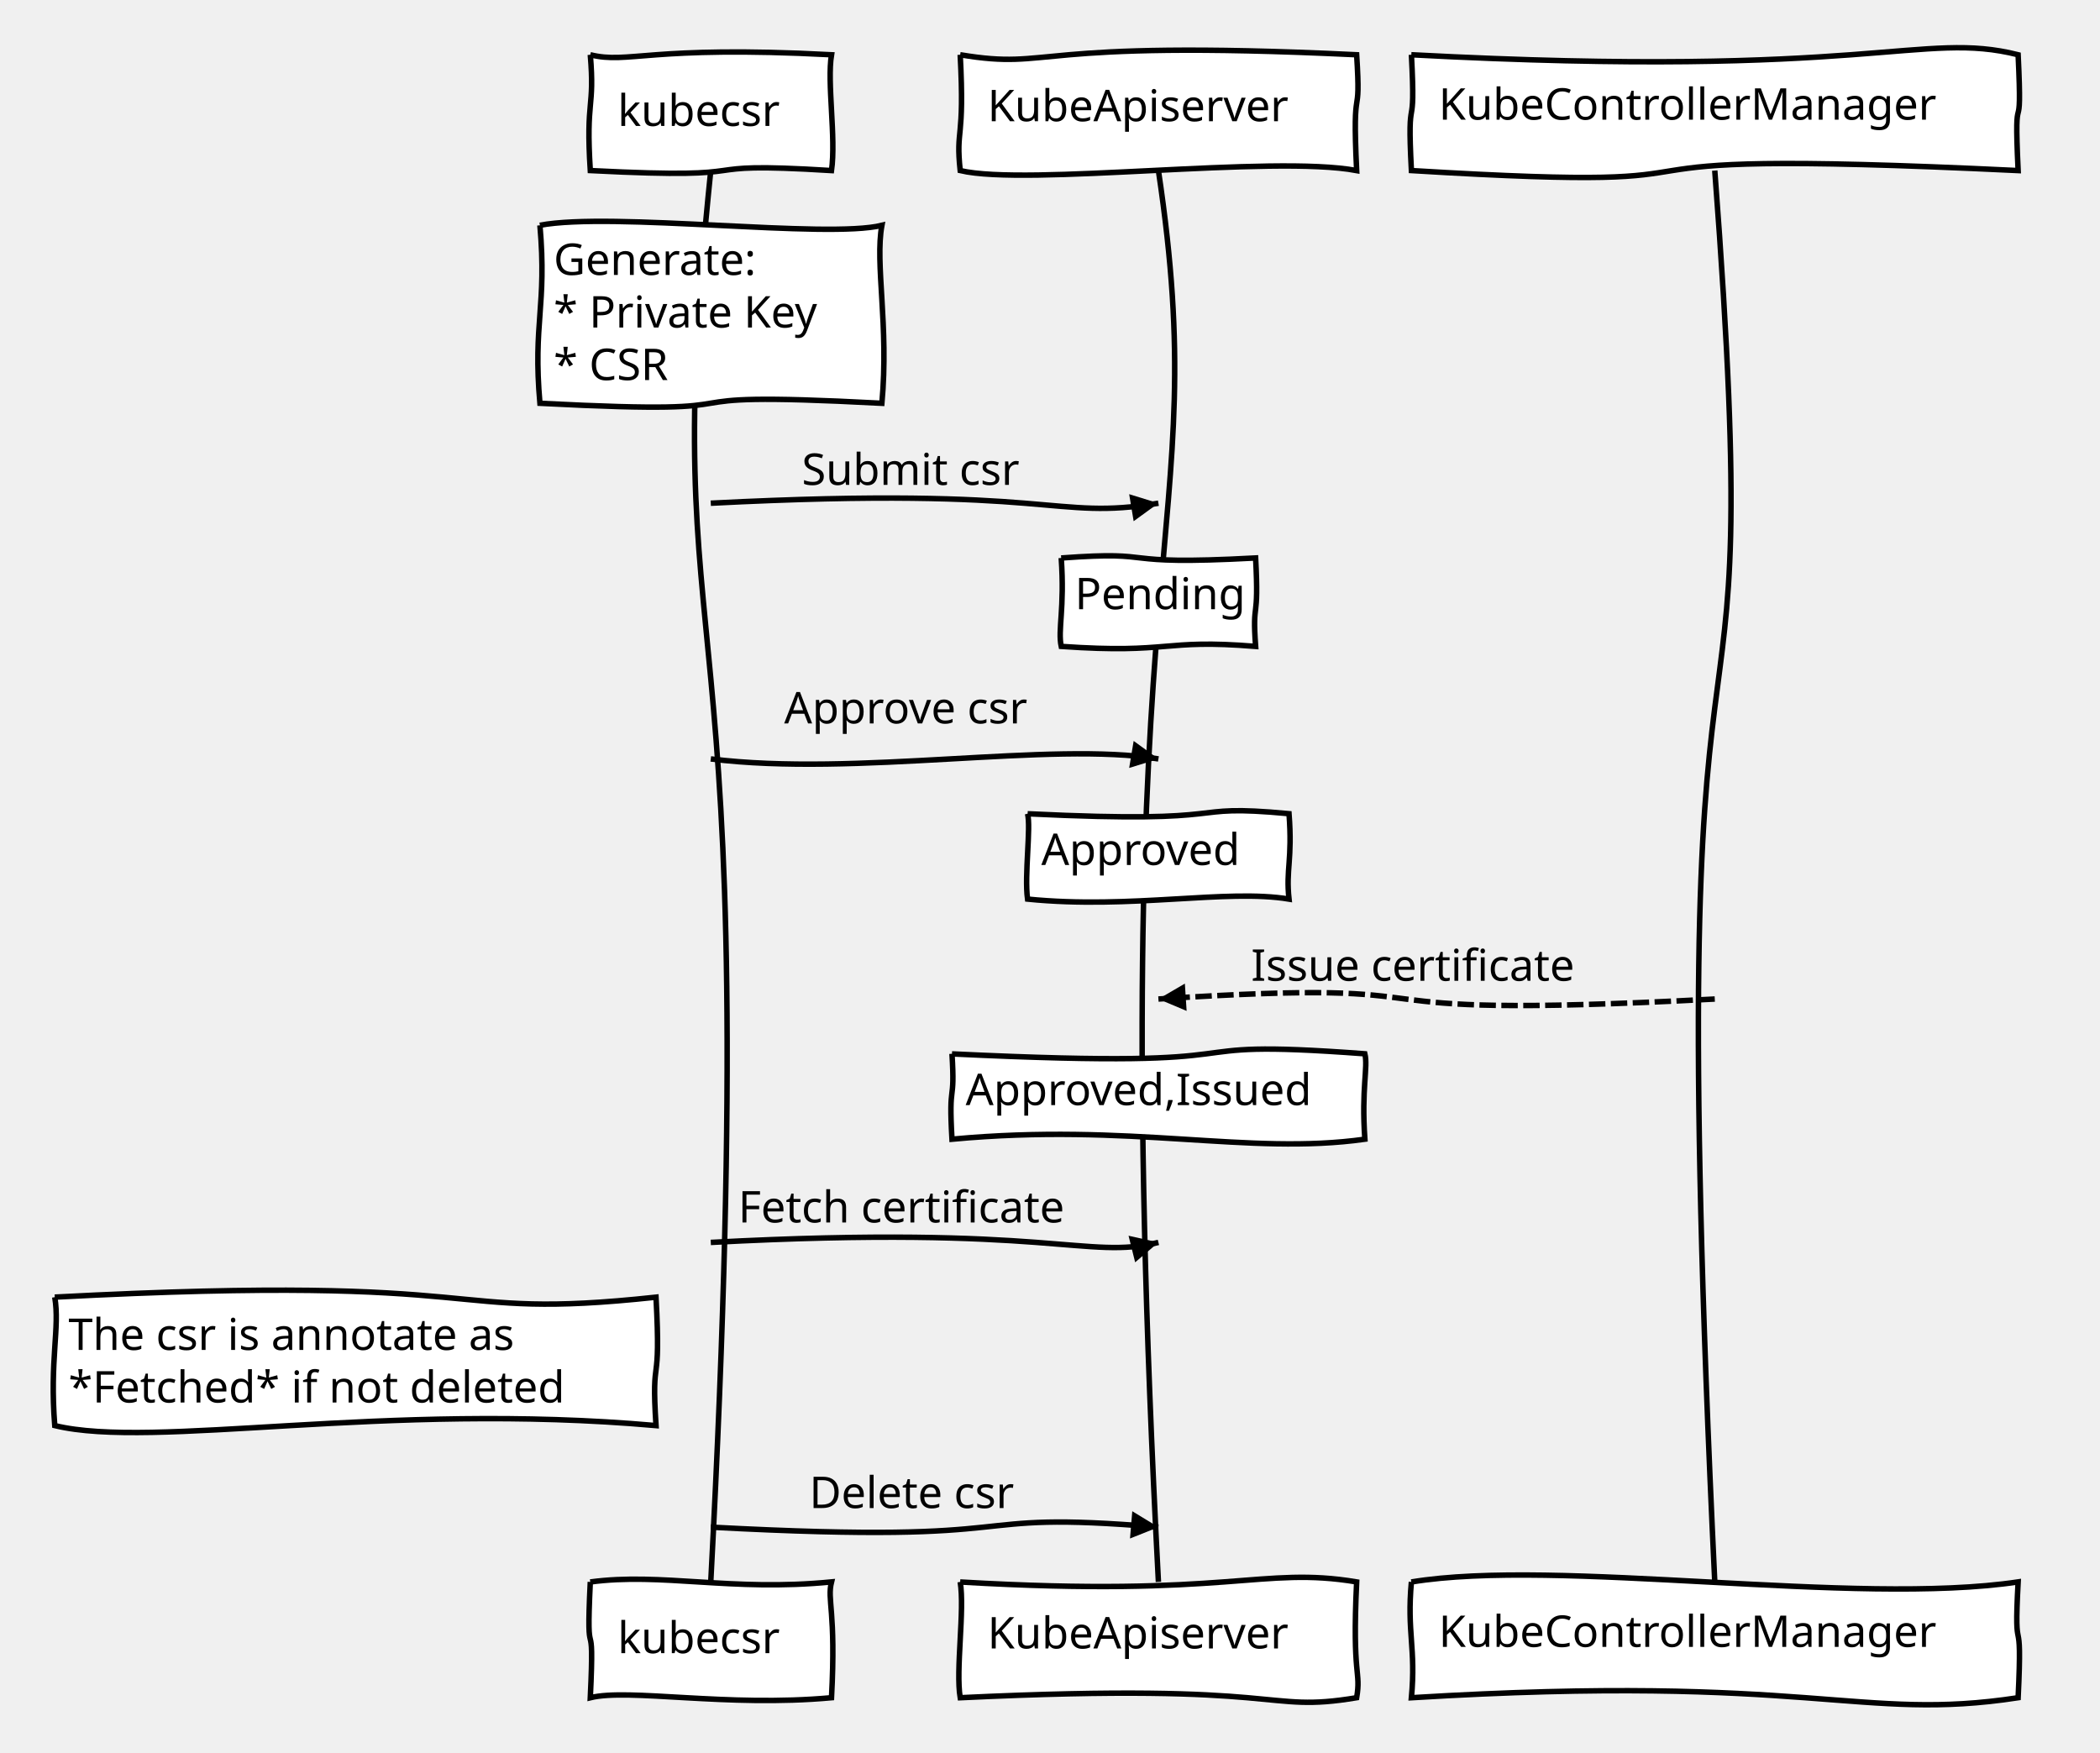
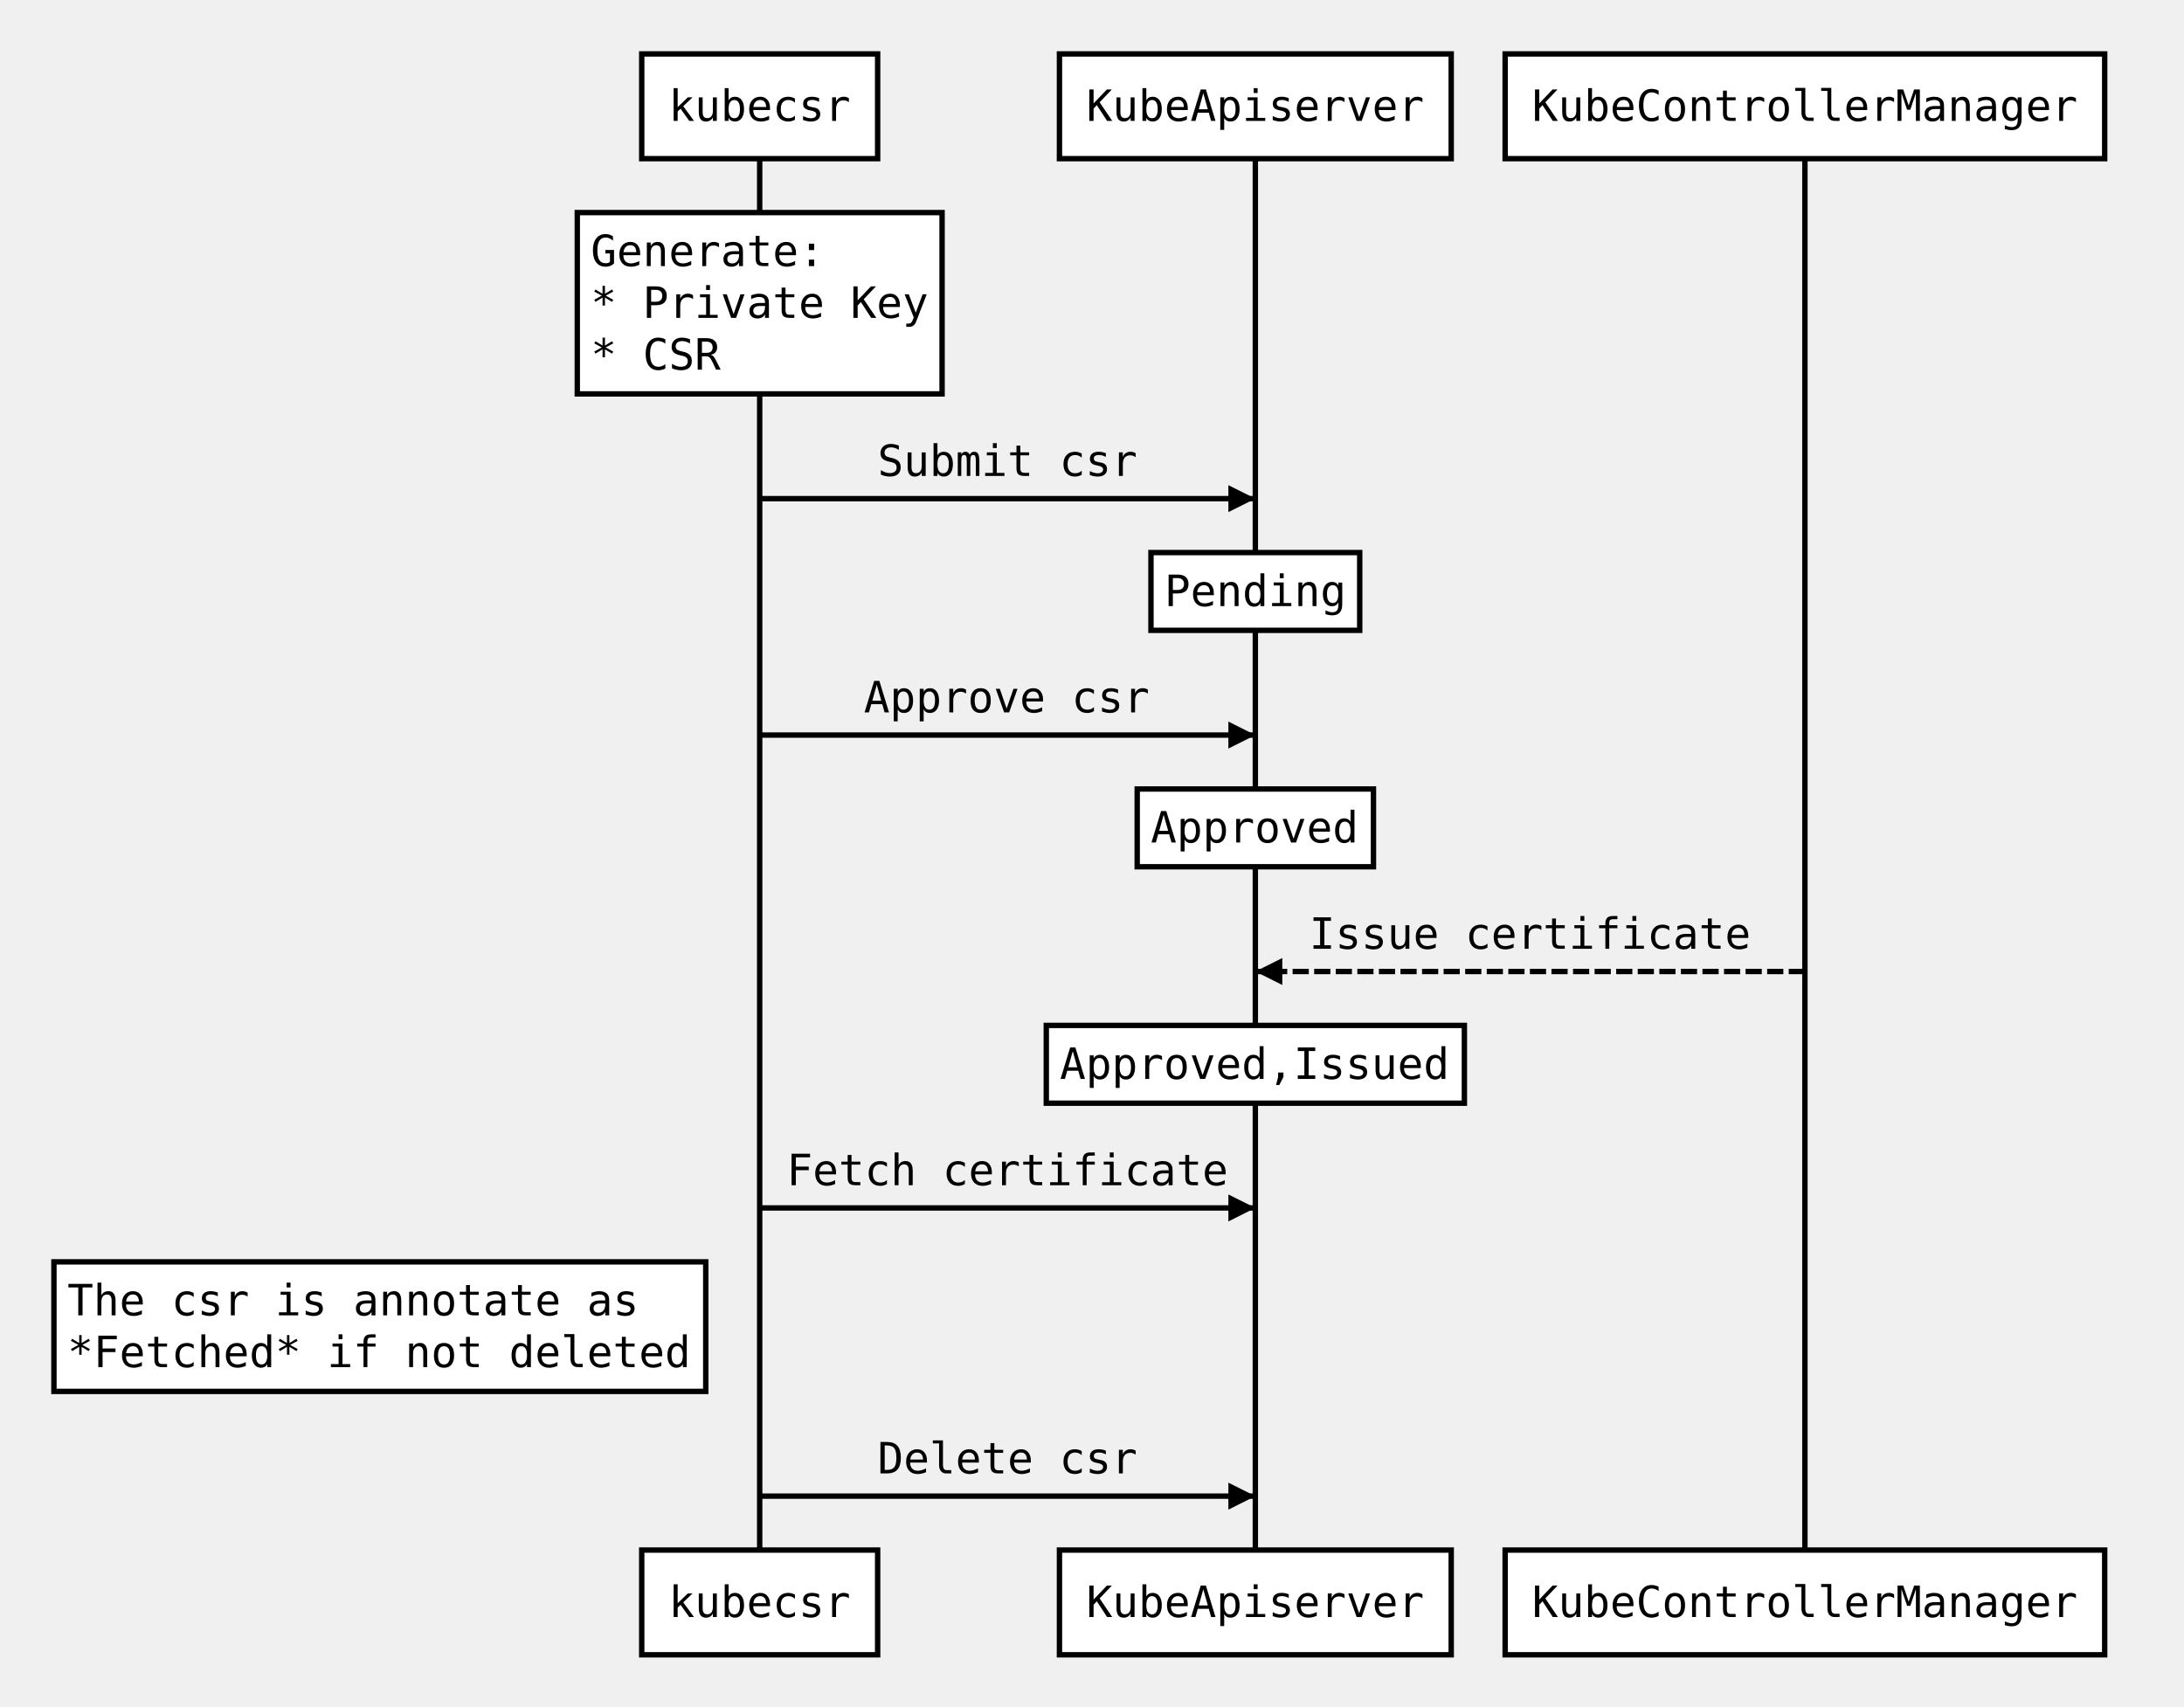
- <svg xmlns="http://www.w3.org/2000/svg" width="767" height="640">
+ <svg xmlns="http://www.w3.org/2000/svg" width="810" height="633">
  <source>Note over kubecsr: Generate:\n* Private Key\n* CSR
kubecsr-&gt;KubeApiserver: Submit csr
Note over KubeApiserver: Pending
kubecsr-&gt;KubeApiserver: Approve csr
Note over KubeApiserver: Approved
KubeControllerManager--&gt;KubeApiserver: Issue certificate
Note over KubeApiserver: Approved,Issued
kubecsr-&gt;KubeApiserver: Fetch certificate
Note left of kubecsr: The csr is annotate as\n*Fetched* if not deleted
kubecsr-&gt;KubeApiserver: Delete csr</source>
  <defs>
    <marker viewBox="0 0 5 5" markerWidth="5" markerHeight="5" orient="auto" refX="5" refY="2.5" id="markerArrowBlock">
      <path d="M 0 0 L 5 2.5 L 0 5 z" />
    </marker>
    <marker viewBox="0 0 9.6 16" markerWidth="4" markerHeight="16" orient="auto" refX="9.6" refY="8" id="markerArrowOpen">
      <path d="M 9.6,8 1.92,16 0,13.7 5.76,8 0,2.286 1.92,0 9.6,8 z" />
    </marker>
  </defs>
  <g class="title" />
  <g class="actor">
-     <path d="M215.586,20C229.7,23.5 236.7,16.5 303.7,20.0C302.0,30.1 305.4,50.3 303.7,62.3C246.7,58.8 284.4,65.8 215.6,62.3C213.9,35.8 217.3,40.0 215.6,20.0" stroke="#000000" fill="#ffffff" style="stroke-width: 2;" />
-     <text x="226.148" y="46" style="font-size: 16px; font-family: danielbd;">
-       <tspan x="225.586">kubecsr</tspan>
+     <rect x="238" y="20" width="87.5" height="38.844" stroke="#000000" fill="#ffffff" style="stroke-width: 2;" />
+     <text x="248" y="44.844" style="font-size: 16px; font-family: &quot;Andale Mono&quot;, monospace;">
+       <tspan x="248">kubecsr</tspan>
    </text>
  </g>
  <g class="actor">
-     <path d="M215.586,577.828C241.5,574.3 267.2,581.4 303.7,577.8C302.0,584.6 305.4,588.0 303.7,620.1C265.3,623.6 229.7,616.6 215.6,620.1C217.3,584.6 213.9,612.7 215.6,577.8" stroke="#000000" fill="#ffffff" style="stroke-width: 2;" />
-     <text x="226.148" y="603.828" style="font-size: 16px; font-family: danielbd;">
-       <tspan x="225.586">kubecsr</tspan>
+     <rect x="238" y="574.891" width="87.5" height="38.844" stroke="#000000" fill="#ffffff" style="stroke-width: 2;" />
+     <text x="248" y="599.734" style="font-size: 16px; font-family: &quot;Andale Mono&quot;, monospace;">
+       <tspan x="248">kubecsr</tspan>
    </text>
  </g>
-   <path d="M259.6,62.3C239.0,261.4 280.3,187.0 259.6,577.8" stroke="#000000" fill="none" style="stroke-width: 2;" />
+   <line x1="281.75" x2="281.75" y1="58.844" y2="574.891" stroke="#000000" fill="none" style="stroke-width: 2;" />
  <g class="actor">
-     <path d="M350.688,20C385.4,25.8 373.9,14.2 495.5,20.0C497.2,46.6 493.8,26.8 495.5,62.3C464.8,56.5 375.1,68.1 350.7,62.3C349.0,46.3 352.4,52.1 350.7,20.0" stroke="#000000" fill="#ffffff" style="stroke-width: 2;" />
-     <text x="361.25" y="44.273" style="font-size: 16px; font-family: danielbd;">
-       <tspan x="360.688">KubeApiserver</tspan>
+     <rect x="392.93" y="20" width="145.297" height="38.844" stroke="#000000" fill="#ffffff" style="stroke-width: 2;" />
+     <text x="402.93" y="44.844" style="font-size: 16px; font-family: &quot;Andale Mono&quot;, monospace;">
+       <tspan x="402.93">KubeApiserver</tspan>
    </text>
  </g>
  <g class="actor">
-     <path d="M350.688,577.828C449.3,583.6 460.7,572.0 495.5,577.8C493.8,613.3 497.2,610.0 495.5,620.1C460.7,625.9 472.3,614.3 350.7,620.1C349.0,610.0 352.4,588.0 350.7,577.8" stroke="#000000" fill="#ffffff" style="stroke-width: 2;" />
-     <text x="361.25" y="602.102" style="font-size: 16px; font-family: danielbd;">
-       <tspan x="360.688">KubeApiserver</tspan>
+     <rect x="392.93" y="574.891" width="145.297" height="38.844" stroke="#000000" fill="#ffffff" style="stroke-width: 2;" />
+     <text x="402.93" y="599.734" style="font-size: 16px; font-family: &quot;Andale Mono&quot;, monospace;">
+       <tspan x="402.93">KubeApiserver</tspan>
    </text>
  </g>
-   <path d="M423.1,62.3C443.7,200.1 402.5,186.0 423.1,577.8" stroke="#000000" fill="none" style="stroke-width: 2;" />
+   <line x1="465.578" x2="465.578" y1="58.844" y2="574.891" stroke="#000000" fill="none" style="stroke-width: 2;" />
  <g class="actor">
-     <path d="M515.469,20C683.9,28.9 701.6,11.1 737.1,20.0C738.8,55.5 735.4,26.8 737.1,62.3C550.9,53.4 660.9,71.1 515.5,62.3C513.8,30.1 517.2,52.1 515.5,20.0" stroke="#000000" fill="#ffffff" style="stroke-width: 2;" />
-     <text x="526.031" y="43.703" style="font-size: 16px; font-family: danielbd;">
-       <tspan x="525.469">KubeControllerManager</tspan>
+     <rect x="558.227" y="20" width="222.359" height="38.844" stroke="#000000" fill="#ffffff" style="stroke-width: 2;" />
+     <text x="568.227" y="44.844" style="font-size: 16px; font-family: &quot;Andale Mono&quot;, monospace;">
+       <tspan x="568.227">KubeControllerManager</tspan>
    </text>
  </g>
  <g class="actor">
-     <path d="M515.469,577.828C568.7,569.0 677.7,586.7 737.1,577.8C735.4,609.4 738.8,584.6 737.1,620.1C679.1,629.0 661.8,611.2 515.5,620.1C517.2,601.9 513.8,596.3 515.5,577.8" stroke="#000000" fill="#ffffff" style="stroke-width: 2;" />
-     <text x="526.031" y="601.531" style="font-size: 16px; font-family: danielbd;">
-       <tspan x="525.469">KubeControllerManager</tspan>
+     <rect x="558.227" y="574.891" width="222.359" height="38.844" stroke="#000000" fill="#ffffff" style="stroke-width: 2;" />
+     <text x="568.227" y="599.734" style="font-size: 16px; font-family: &quot;Andale Mono&quot;, monospace;">
+       <tspan x="568.227">KubeControllerManager</tspan>
    </text>
  </g>
-   <path d="M626.3,62.3C646.9,332.1 605.6,144.8 626.3,577.8" stroke="#000000" fill="none" style="stroke-width: 2;" />
+   <line x1="669.406" x2="669.406" y1="58.844" y2="574.891" stroke="#000000" fill="none" style="stroke-width: 2;" />
  <g class="note">
-     <path d="M197.203,82.281C223.4,77.3 302.1,87.3 322.1,82.3C319.5,96.4 324.7,118.8 322.1,147.3C227.2,142.3 292.1,152.2 197.2,147.3C194.6,118.0 199.8,112.0 197.2,82.3" stroke="#000000" fill="#ffffff" style="stroke-width: 2;" />
-     <text x="202.766" y="100.422" style="font-size: 16px; font-family: danielbd;">
-       <tspan x="202.203">Generate:</tspan>
-       <tspan dy="1.2em" x="202.203">* Private Key</tspan>
-       <tspan dy="1.2em" x="202.203">* CSR</tspan>
+     <rect x="214.102" y="78.844" width="135.297" height="67.25" stroke="#000000" fill="#ffffff" style="stroke-width: 2;" />
+     <text x="219.102" y="98.688" style="font-size: 16px; font-family: &quot;Andale Mono&quot;, monospace;">
+       <tspan x="219.102">Generate:</tspan>
+       <tspan dy="1.2em" x="219.102">* Private Key</tspan>
+       <tspan dy="1.2em" x="219.102">* CSR</tspan>
    </text>
  </g>
  <g class="signal">
-     <text x="293.992" y="177.109" style="font-size: 16px; font-family: danielbd;">
-       <tspan x="292.852">Submit csr</tspan>
+     <text x="325.461" y="176.516" style="font-size: 16px; font-family: &quot;Andale Mono&quot;, monospace;">
+       <tspan x="325.461">Submit csr</tspan>
    </text>
-     <path d="M259.6,183.8C386.5,177.3 383.9,190.3 423.1,183.8" stroke="#000000" fill="none" style="stroke-width: 2; marker-end: url(&quot;#markerArrowBlock&quot;);" />
+     <line x1="281.75" x2="465.578" y1="184.938" y2="184.938" stroke="#000000" fill="none" style="stroke-width: 2; marker-end: url(&quot;#markerArrowBlock&quot;);" />
  </g>
  <g class="note">
-     <path d="M387.586,203.812C425.6,201.0 404.6,206.7 458.6,203.8C459.9,228.3 457.3,218.2 458.6,236.1C424.1,233.3 428.1,238.9 387.6,236.1C386.3,230.0 388.9,222.4 387.6,203.8" stroke="#000000" fill="#ffffff" style="stroke-width: 2;" />
-     <text x="393.148" y="222.516" style="font-size: 16px; font-family: danielbd;">
-       <tspan x="392.586">Pending</tspan>
+     <rect x="426.867" y="204.938" width="77.422" height="28.844" stroke="#000000" fill="#ffffff" style="stroke-width: 2;" />
+     <text x="431.867" y="224.781" style="font-size: 16px; font-family: &quot;Andale Mono&quot;, monospace;">
+       <tspan x="431.867">Pending</tspan>
    </text>
  </g>
  <g class="signal">
-     <text x="286.977" y="264.227" style="font-size: 16px; font-family: danielbd;">
-       <tspan x="286.414">Approve csr</tspan>
+     <text x="320.922" y="264.203" style="font-size: 16px; font-family: &quot;Andale Mono&quot;, monospace;">
+       <tspan x="320.359">Approve csr</tspan>
    </text>
-     <path d="M259.6,277.2C312.5,283.8 383.9,270.7 423.1,277.2" stroke="#000000" fill="none" style="stroke-width: 2; marker-end: url(&quot;#markerArrowBlock&quot;);" />
+     <line x1="281.75" x2="465.578" y1="272.625" y2="272.625" stroke="#000000" fill="none" style="stroke-width: 2; marker-end: url(&quot;#markerArrowBlock&quot;);" />
  </g>
  <g class="note">
-     <path d="M375.328,297.234C455.5,301.1 430.1,293.4 470.8,297.2C472.1,314.2 469.6,317.5 470.8,328.4C447.9,324.6 413.2,332.2 375.3,328.4C374.1,319.6 376.6,302.2 375.3,297.2" stroke="#000000" fill="#ffffff" style="stroke-width: 2;" />
-     <text x="380.891" y="315.938" style="font-size: 16px; font-family: danielbd;">
-       <tspan x="380.328">Approved</tspan>
+     <rect x="421.766" y="292.625" width="87.625" height="28.844" stroke="#000000" fill="#ffffff" style="stroke-width: 2;" />
+     <text x="427.328" y="312.469" style="font-size: 16px; font-family: &quot;Andale Mono&quot;, monospace;">
+       <tspan x="426.766">Approved</tspan>
    </text>
  </g>
  <g class="signal">
-     <text x="457.5" y="358.234" style="font-size: 16px; font-family: danielbd;">
-       <tspan x="456.938">Issue certificate</tspan>
+     <text x="485.578" y="351.891" style="font-size: 16px; font-family: &quot;Andale Mono&quot;, monospace;">
+       <tspan x="485.578">Issue certificate</tspan>
    </text>
-     <path d="M626.3,364.9C471.8,373.1 548.3,356.8 423.1,364.9" stroke="#000000" fill="none" style="stroke-width: 2; stroke-dasharray: 6, 2; marker-end: url(&quot;#markerArrowBlock&quot;);" />
+     <line x1="669.406" x2="465.578" y1="360.312" y2="360.312" stroke="#000000" fill="none" style="stroke-width: 2; stroke-dasharray: 6, 2; marker-end: url(&quot;#markerArrowBlock&quot;);" />
  </g>
  <g class="note">
-     <path d="M347.695,384.938C474.3,391.0 417.9,378.9 498.5,384.9C499.7,389.9 497.2,397.5 498.5,416.1C455.9,422.1 413.0,410.0 347.7,416.1C346.4,393.7 348.9,404.4 347.7,384.9" stroke="#000000" fill="#ffffff" style="stroke-width: 2;" />
-     <text x="353.258" y="403.641" style="font-size: 16px; font-family: danielbd;">
-       <tspan x="352.695">Approved,Issued</tspan>
+     <rect x="388.047" y="380.312" width="155.062" height="28.844" stroke="#000000" fill="#ffffff" style="stroke-width: 2;" />
+     <text x="393.609" y="400.156" style="font-size: 16px; font-family: &quot;Andale Mono&quot;, monospace;">
+       <tspan x="393.047">Approved,Issued</tspan>
    </text>
  </g>
  <g class="signal">
-     <text x="270.203" y="446.508" style="font-size: 16px; font-family: danielbd;">
-       <tspan x="269.641">Fetch certificate</tspan>
+     <text x="291.75" y="439.578" style="font-size: 16px; font-family: &quot;Andale Mono&quot;, monospace;">
+       <tspan x="291.75">Fetch certificate</tspan>
    </text>
-     <path d="M259.6,453.8C383.9,447.2 396.9,460.3 423.1,453.8" stroke="#000000" fill="none" style="stroke-width: 2; marker-end: url(&quot;#markerArrowBlock&quot;);" />
+     <line x1="281.75" x2="465.578" y1="448" y2="448" stroke="#000000" fill="none" style="stroke-width: 2; marker-end: url(&quot;#markerArrowBlock&quot;);" />
  </g>
  <g class="note">
-     <path d="M20,473.781C186.9,465.0 157.9,482.6 239.6,473.8C241.5,509.4 237.8,492.5 239.6,520.7C140.2,511.9 56.1,529.5 20.0,520.7C18.1,496.8 21.9,485.0 20.0,473.8" stroke="#000000" fill="#ffffff" style="stroke-width: 2;" />
-     <text x="25.562" y="493.062" style="font-size: 16px; font-family: danielbd;">
+     <rect x="20" y="468" width="241.75" height="48.047" stroke="#000000" fill="#ffffff" style="stroke-width: 2;" />
+     <text x="25.562" y="487.844" style="font-size: 16px; font-family: &quot;Andale Mono&quot;, monospace;">
      <tspan x="25">The csr is annotate as</tspan>
      <tspan dy="1.2em" x="25">*Fetched* if not deleted</tspan>
    </text>
  </g>
  <g class="signal">
-     <text x="296.164" y="550.82" style="font-size: 16px; font-family: danielbd;">
-       <tspan x="295.602">Delete csr</tspan>
+     <text x="325.461" y="546.469" style="font-size: 16px; font-family: &quot;Andale Mono&quot;, monospace;">
+       <tspan x="325.461">Delete csr</tspan>
    </text>
-     <path d="M259.6,557.8C383.9,564.4 345.6,551.3 423.1,557.8" stroke="#000000" fill="none" style="stroke-width: 2; marker-end: url(&quot;#markerArrowBlock&quot;);" />
+     <line x1="281.75" x2="465.578" y1="554.891" y2="554.891" stroke="#000000" fill="none" style="stroke-width: 2; marker-end: url(&quot;#markerArrowBlock&quot;);" />
  </g>
</svg>
